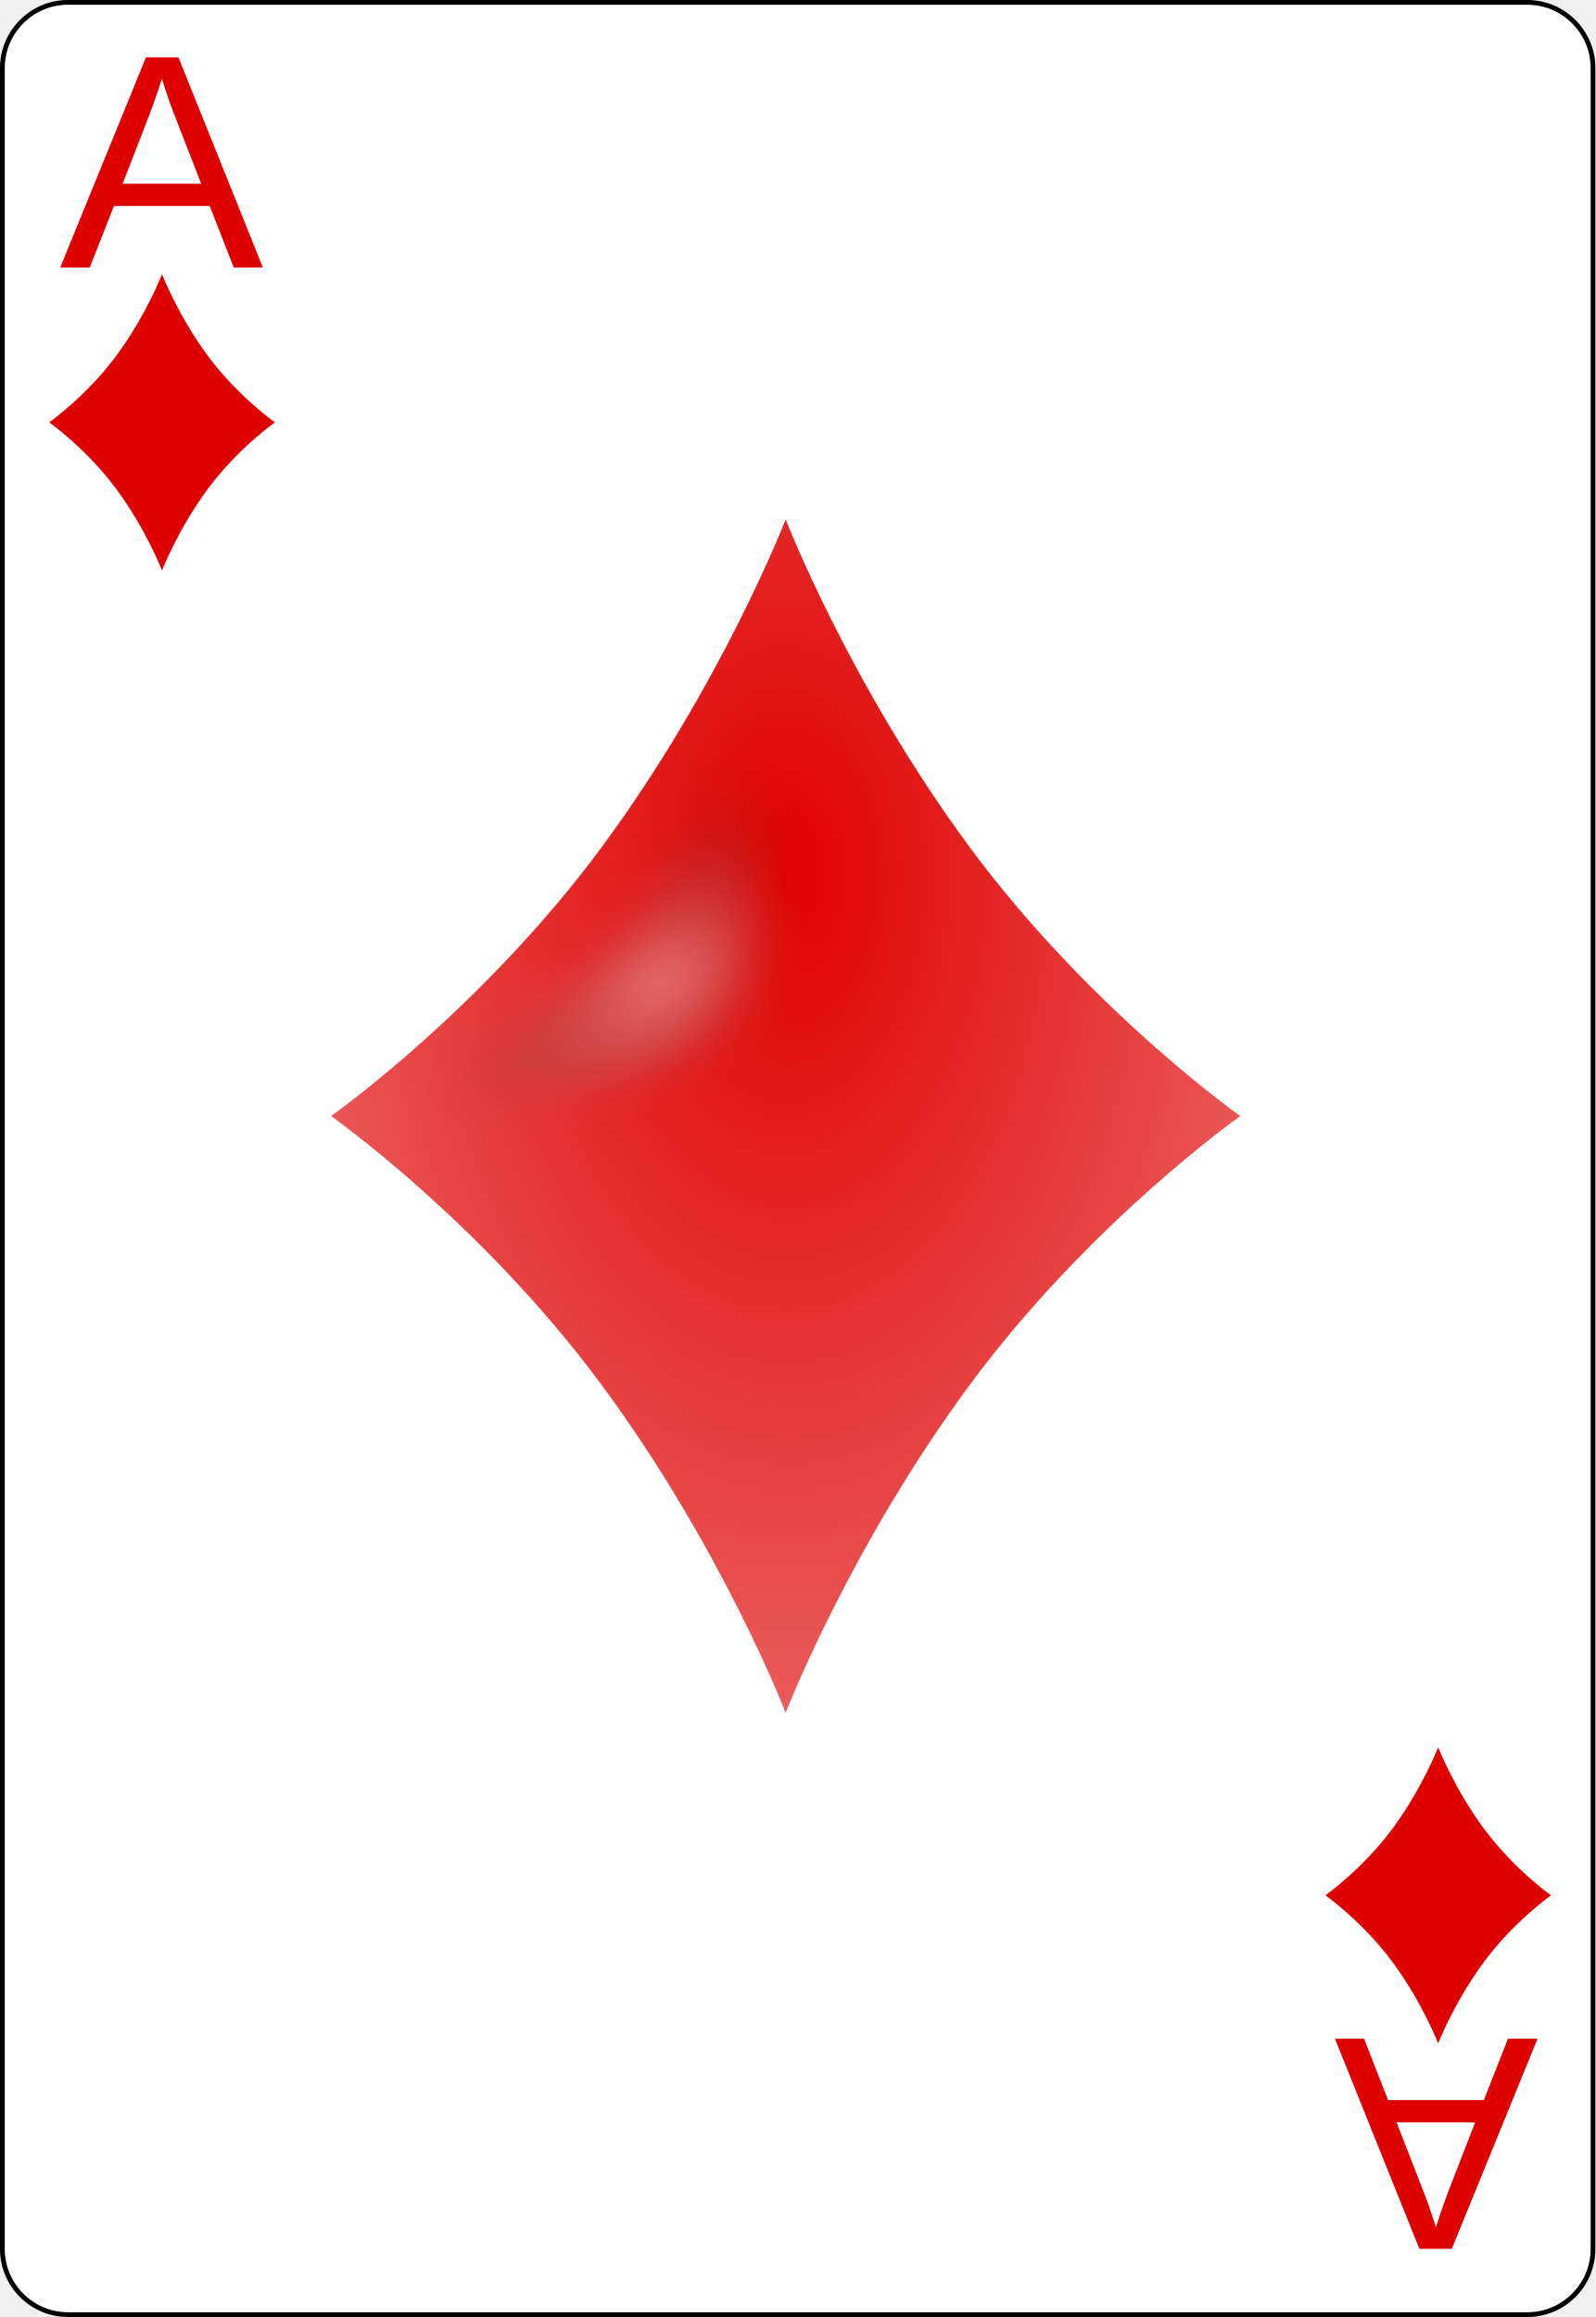
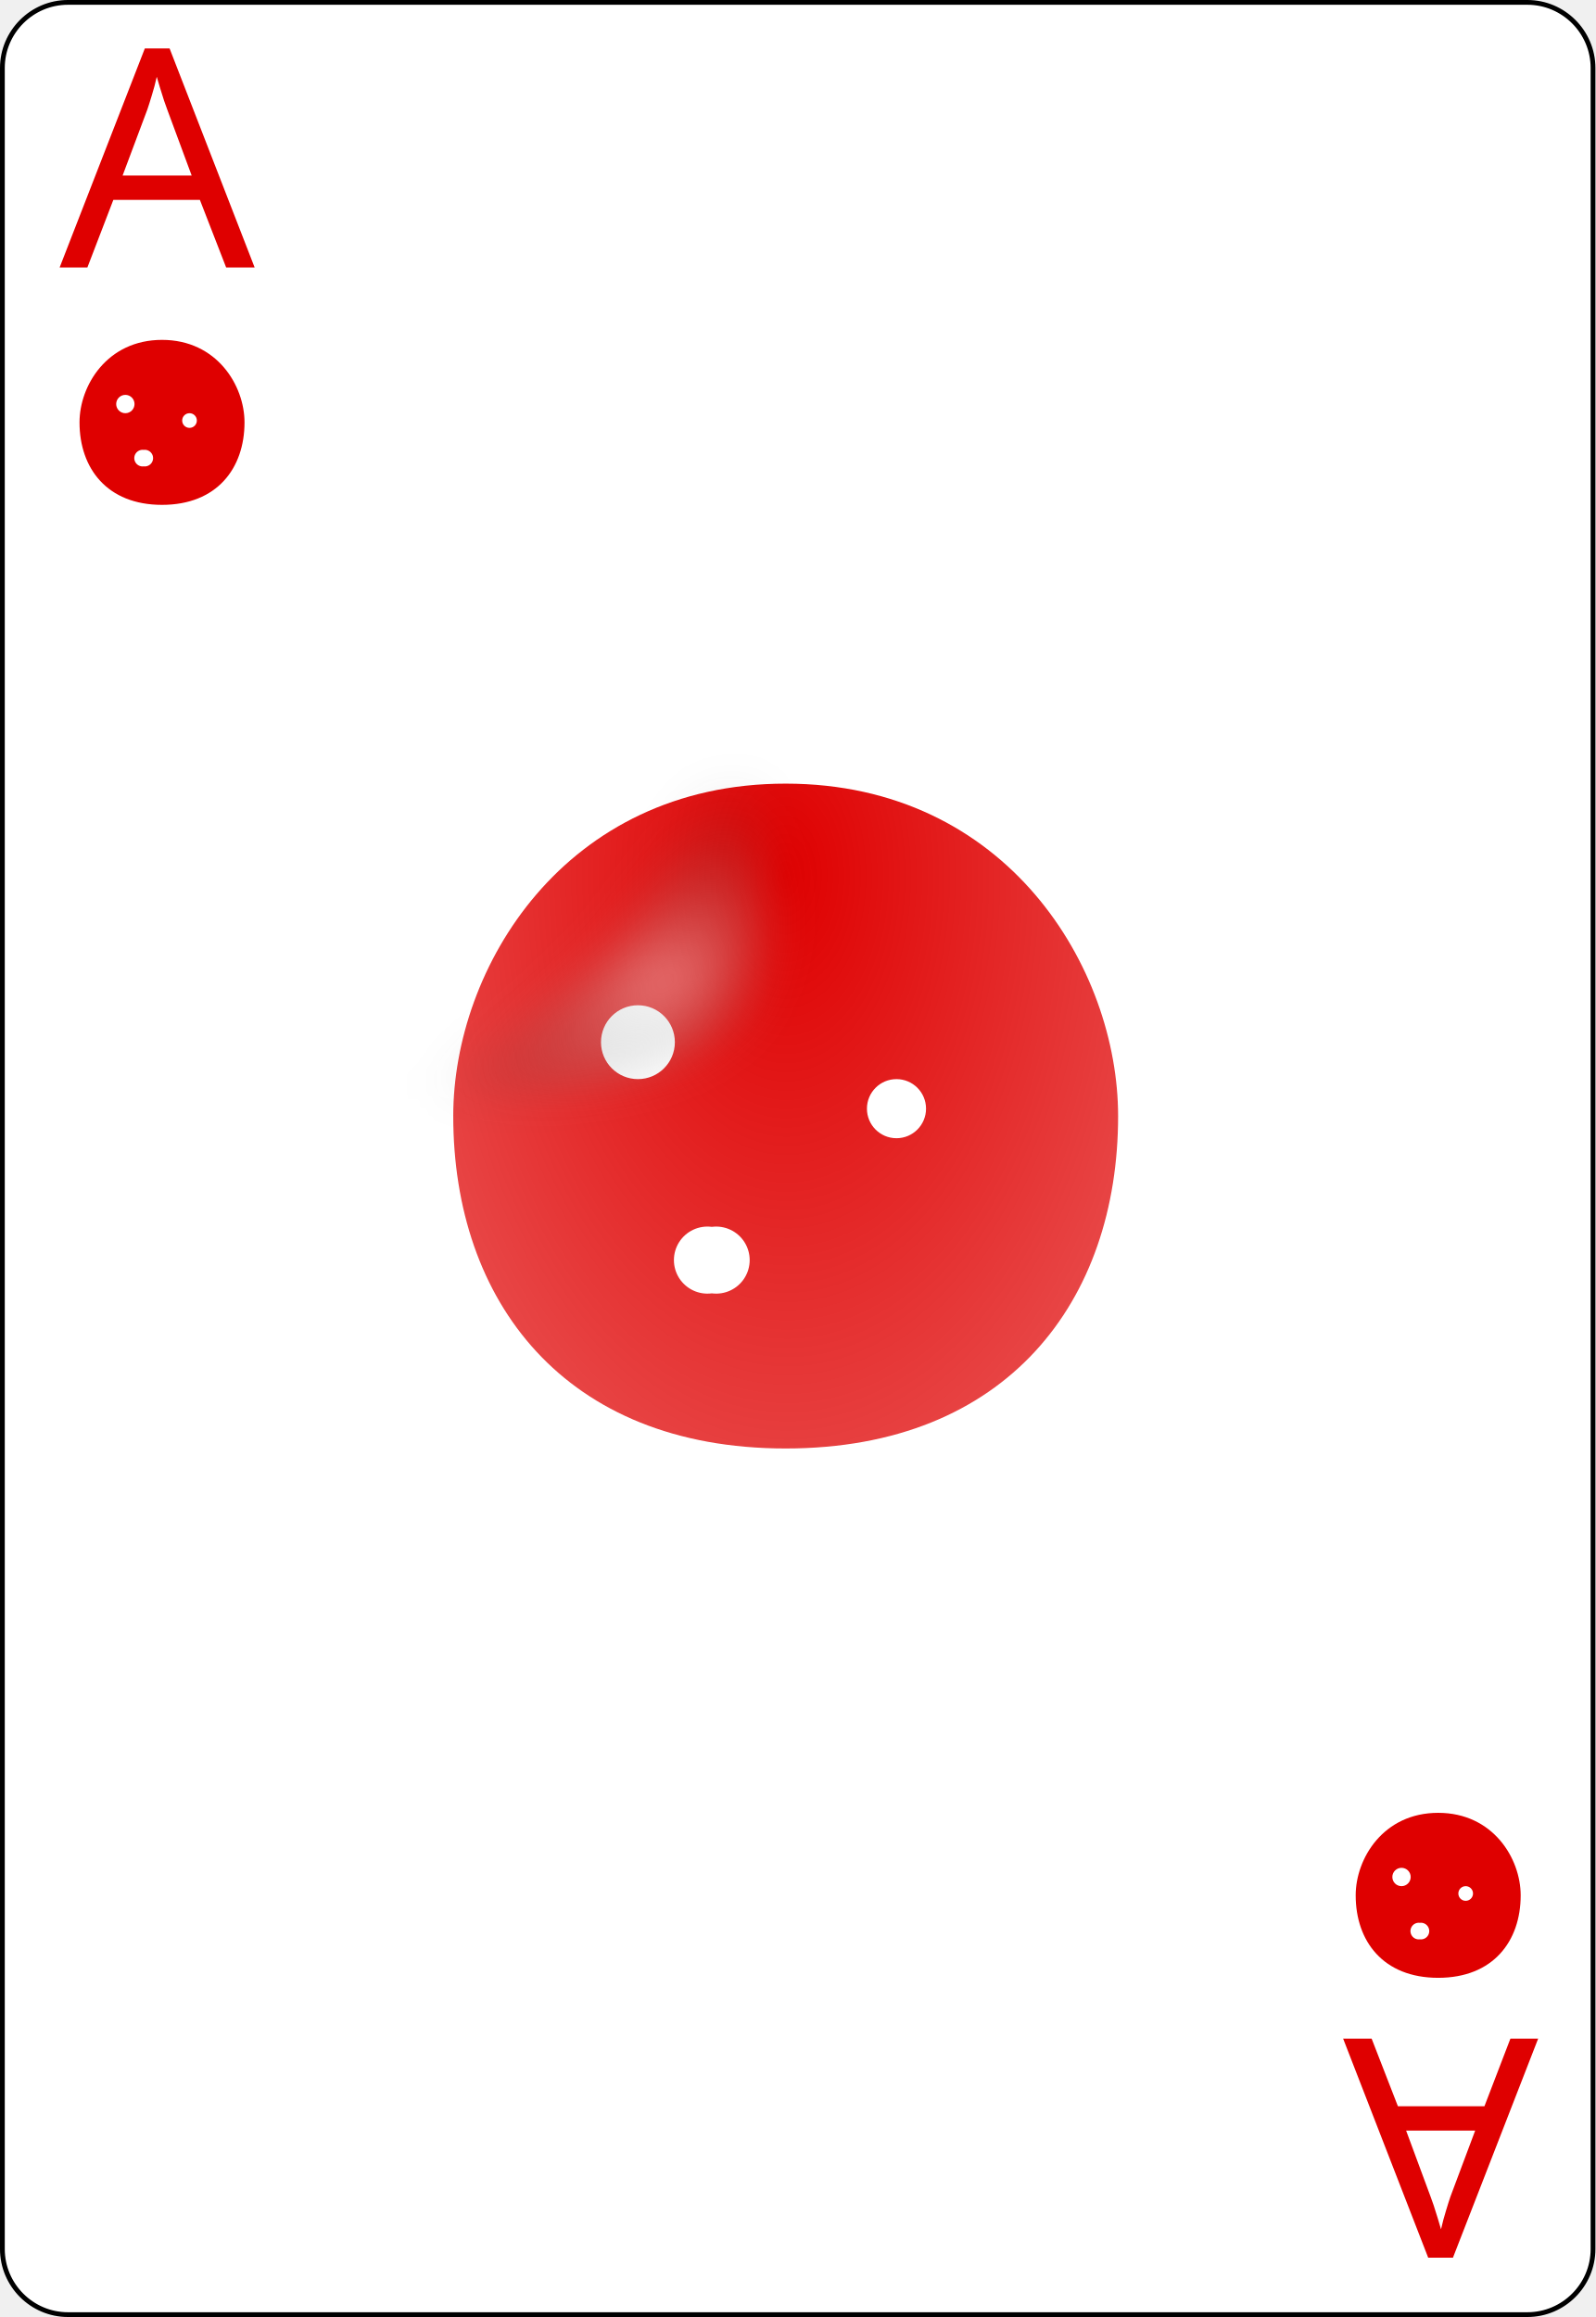
<svg xmlns="http://www.w3.org/2000/svg" xmlns:xlink="http://www.w3.org/1999/xlink" width="167.087pt" height="242.667pt" viewBox="0 0 167.087 242.667" xml:space="preserve" id="svg2" version="1.1">
  <defs id="defs41">
    <radialGradient xlink:href="#linearGradient3773" id="radialGradient3781" cx="-0.158" cy="-8.835" fx="-0.158" fy="-8.835" r="8" gradientTransform="matrix(-1.584269,-0.02349808,0.03071979,-2.477574,-0.2485638,-26.71351)" gradientUnits="userSpaceOnUse" />
    <linearGradient id="linearGradient3773">
      <stop style="stop-color:#000000;stop-opacity:1;" offset="0" id="stop3775" />
      <stop style="stop-color:#000000;stop-opacity:0.649;" offset="1" id="stop3777" />
    </linearGradient>
    <radialGradient xlink:href="#linearGradient3773" id="radialGradient3957" cx="-0.158" cy="-8.835" fx="-0.158" fy="-8.835" r="8" gradientTransform="matrix(-1.584269,-0.02349808,0.03071979,-2.477574,-0.2485638,-26.71351)" gradientUnits="userSpaceOnUse" />
    <linearGradient id="linearGradient3959">
      <stop style="stop-color:#000000;stop-opacity:1;" offset="0" id="stop3961" />
      <stop style="stop-color:#000000;stop-opacity:0.649;" offset="1" id="stop3963" />
    </linearGradient>
    <radialGradient r="81.903" fy="509.476" fx="168.025" cy="509.476" cx="168.025" gradientTransform="matrix(1.25656,-0.7774064,0.3366382,0.5361257,-221.2021,359.2426)" gradientUnits="userSpaceOnUse" id="radialGradient3975" xlink:href="#linearGradient3784-4" />
    <linearGradient id="linearGradient3784-4">
      <stop style="stop-color:#ffffff;stop-opacity:0.435;" offset="0" id="stop3786-8" />
      <stop style="stop-color:#000000;stop-opacity:0;" offset="1" id="stop3788-6" />
    </linearGradient>
    <radialGradient xlink:href="#linearGradient3784-4-5" id="radialGradient3929" gradientUnits="userSpaceOnUse" gradientTransform="matrix(1.25656,-0.7774064,0.3366382,0.5361257,-221.2021,359.2426)" cx="168.025" cy="509.476" fx="168.025" fy="509.476" r="81.903" />
    <linearGradient id="linearGradient3784-4-5">
      <stop style="stop-color:#ffffff;stop-opacity:0.489;" offset="0" id="stop3786-8-0" />
      <stop style="stop-color:#000000;stop-opacity:0;" offset="1" id="stop3788-6-3" />
    </linearGradient>
    <radialGradient xlink:href="#linearGradient3784-4-1" id="radialGradient3927" gradientUnits="userSpaceOnUse" gradientTransform="matrix(1.25656,-0.7774064,0.3366382,0.5361257,-221.2021,359.2426)" cx="168.025" cy="509.476" fx="168.025" fy="509.476" r="81.903" />
    <linearGradient id="linearGradient3784-4-1">
      <stop style="stop-color:#ffffff;stop-opacity:0.237;" offset="0" id="stop3786-8-03" />
      <stop style="stop-color:#000000;stop-opacity:0;" offset="1" id="stop3788-6-6" />
    </linearGradient>
    <linearGradient id="linearGradient3768">
      <stop style="stop-color:#df0000;stop-opacity:1;" offset="0" id="stop3770" />
      <stop style="stop-color:#df0000;stop-opacity:0.672;" offset="1" id="stop3772" />
    </linearGradient>
    <linearGradient id="linearGradient3784-4-6">
      <stop style="stop-color:#ffffff;stop-opacity:0.313;" offset="0" id="stop3786-8-8" />
      <stop style="stop-color:#000000;stop-opacity:0;" offset="1" id="stop3788-6-8" />
    </linearGradient>
    <radialGradient r="81.903" fy="492.632" fx="159.354" cy="492.632" cx="159.354" gradientTransform="matrix(1.089478,-0.715138,0.4464527,0.6562658,-244.9333,290.9185)" gradientUnits="userSpaceOnUse" id="radialGradient4013-8" xlink:href="#linearGradient3784-4-2" />
    <linearGradient id="linearGradient3784-4-2">
      <stop style="stop-color:#ffffff;stop-opacity:0.29;" offset="0" id="stop3786-8-1" />
      <stop style="stop-color:#000000;stop-opacity:0;" offset="1" id="stop3788-6-5" />
    </linearGradient>
    <linearGradient id="linearGradient2984">
      <stop style="stop-color:#df0000;stop-opacity:1;" offset="0" id="stop2986" />
      <stop style="stop-color:#df0000;stop-opacity:0.641;" offset="1" id="stop2988" />
    </linearGradient>
    <linearGradient id="linearGradient3784-4-4">
      <stop style="stop-color:#ffffff;stop-opacity:0.435;" offset="0" id="stop3786-8-8-2" />
      <stop style="stop-color:#000000;stop-opacity:0;" offset="1" id="stop3788-6-1" />
    </linearGradient>
    <filter color-interpolation-filters="sRGB" id="filter3834-6-0" x="-0.139" width="1.279" y="-0.162" height="1.325">
      <feGaussianBlur stdDeviation="9.511" id="feGaussianBlur3836-6-6" />
    </filter>
    <radialGradient r="81.903" fy="511.223" fx="171.487" cy="511.223" cx="171.487" gradientTransform="matrix(1.152989,-0.6739155,0.3948202,0.6754904,-233.6326,270.4008)" gradientUnits="userSpaceOnUse" id="radialGradient3100" xlink:href="#linearGradient3784-4-4" />
    <radialGradient xlink:href="#linearGradient2984" id="radialGradient3137" gradientUnits="userSpaceOnUse" gradientTransform="matrix(-1.122416,0.00551393,-0.00908973,-1.85031,-0.0293938,-10.2277)" cx="1.6632675e-13" cy="-3.234" fx="1.6632675e-13" fy="-3.234" r="8" />
  </defs>
  <g id="Layer_x0020_1" style="fill-rule:nonzero;clip-rule:nonzero;stroke:#000000;stroke-miterlimit:4;">
    <path style="fill:#FFFFFF;stroke-width:0.5;" d="M166.837,235.548c0,3.777-3.087,6.869-6.871,6.869H7.111c-3.775,0-6.861-3.092-6.861-6.869V7.12C0.25,3.343,3.336,0.25,7.111,0.25h152.855    c3.784,0,6.871,3.093,6.871,6.87v228.428z" id="path5" />
    <g style="stroke:none;" id="g7">
      <g id="g9">
				
			</g>
    </g>
    <g id="g15">
			
		</g>
    <g id="g19">
			
		</g>
    <g style="stroke:none;" id="g23">
      <g id="g25">
				
			</g>
    </g>
    <g style="stroke:none;" id="g31">
      <g id="g33">
				
			</g>
    </g>
  </g>
-   <text xml:space="preserve" style="font-size:32px;font-style:normal;font-weight:normal;line-height:125%;letter-spacing:0px;word-spacing:0px;fill:#df0000;fill-opacity:1;stroke:none;font-family:Bitstream Vera Sans" x="6.246" y="28.013" id="text3788">
-     <tspan id="tspan3790" x="6.246" y="28.013" style="font-style:normal;font-variant:normal;font-weight:normal;font-stretch:normal;font-family:Arial;-inkscape-font-specification:Arial;fill:#df0000;fill-opacity:1">A</tspan>
+   <text xml:space="preserve" style="font-size:32px;font-style:normal;font-weight:normal;line-height:125%;letter-spacing:0px;word-spacing:0px;fill:#df0000;fill-opacity:1;stroke:none;font-family:'Oswald', sans-serif" x="6.246" y="28.013" id="text3788">
+     <tspan id="tspan3790" x="6.246" y="28.013" style="font-style:normal;font-variant:normal;font-weight:normal;font-stretch:normal;font-family:'Oswald', sans-serif;-inkscape-font-specification:'Oswald';fill:#df0000;fill-opacity:1">A</tspan>
  </text>
-   <text xml:space="preserve" style="font-size:32px;font-style:normal;font-weight:normal;line-height:125%;letter-spacing:0px;word-spacing:0px;fill:#df0000;fill-opacity:1;stroke:none;font-family:Bitstream Vera Sans" x="-161.088" y="-213.515" id="text3788-4" transform="scale(-1,-1)">
-     <tspan id="tspan3790-3" x="-161.088" y="-213.515" style="font-style:normal;font-variant:normal;font-weight:normal;font-stretch:normal;fill:#df0000;fill-opacity:1;font-family:Arial;-inkscape-font-specification:Arial">A</tspan>
+   <text xml:space="preserve" style="font-size:32px;font-style:normal;font-weight:normal;line-height:125%;letter-spacing:0px;word-spacing:0px;fill:#df0000;fill-opacity:1;stroke:none;font-family:'Oswald', sans-serif" x="-161.088" y="-213.515" id="text3788-4" transform="scale(-1,-1)">
+     <tspan id="tspan3790-3" x="-161.088" y="-213.515" style="font-style:normal;font-variant:normal;font-weight:normal;font-stretch:normal;fill:#df0000;fill-opacity:1;font-family:'Oswald', sans-serif;-inkscape-font-specification:'Oswald'">A</tspan>
  </text>
  <g transform="matrix(0.1700144,0,0,0.1700144,19.51711,29.79434)" id="g3011">
    <g id="layer1-2" transform="matrix(35.0051,0,0,35.0051,369.1837,512.2729)">
-       <path d="M 3.243,-4.725 C 1.126,-7.589 0,-10.5 0,-10.5 c 0,0 -1.126,2.911 -3.243,5.775 C -5.361,-1.862 -8,0 -8,0 -8,0 -5.361,1.861 -3.243,4.726 -1.126,7.589 0,10.5 0,10.5 0,10.5 1.126,7.589 3.243,4.726 5.361,1.861 8,0 8,0 8,0 5.361,-1.862 3.243,-4.725 z" id="dl" style="fill:url(#radialGradient3137);fill-opacity:1" />
+       <path d="   M 0,-5.85 C -3.9,-5.85 -5.85,-2.6 -5.85,0 C -5.85,3.25 -3.9,5.85 0,5.85 C 3.9,5.85 5.85,3.25 5.85,0 C 5.85,-2.6 3.9,-5.85 0,-5.85 z   M -2.6,-1.95 A 0.65,0.65 0 1,1 -2.6,-0.65 A 0.65,0.65 0 1,1 -2.6,-1.95 z   M 1.95,-0.65 A 0.52,0.52 0 1,1 1.95,0.39 A 0.52,0.52 0 1,1 1.95,-0.65 z   M -1.3,1.95 A 0.59,0.59 0 1,1 -1.3,3.12 A 0.59,0.59 0 1,1 -1.3,1.95 z" id="dl" style="fill:url(#radialGradient3137);fill-opacity:1" />
    </g>
    <path transform="matrix(-1.465212,0.2369433,-0.2453813,-1.517391,660.3062,1148.701)" id="path3762-6" d="m 117.301,604.266 c 0,0 -8.068,-94.95 22.857,-122.857 34.761,-31.369 140,-11.429 140,-11.429 0,0 -71.54,24.838 -100,48.571 -27.21,22.692 -62.857,85.714 -62.857,85.714 z" style="fill:url(#radialGradient3100);fill-opacity:1;stroke:none;filter:url(#filter3834-6-0)" />
  </g>
  <g transform="matrix(1.476906,0,0,1.476906,16.9681,44.23616)" id="layer1-2-6">
-     <path style="fill:#df0000" id="dl-6" d="M 3.243,-4.725 C 1.126,-7.589 0,-10.5 0,-10.5 c 0,0 -1.126,2.911 -3.243,5.775 C -5.361,-1.862 -8,0 -8,0 -8,0 -5.361,1.861 -3.243,4.726 -1.126,7.589 0,10.5 0,10.5 0,10.5 1.126,7.589 3.243,4.726 5.361,1.861 8,0 8,0 8,0 5.361,-1.862 3.243,-4.725 z" />
+     <path style="fill:#df0000" id="dl-6" d="   M 0,-5.85 C -3.9,-5.85 -5.85,-2.6 -5.85,0 C -5.85,3.25 -3.9,5.85 0,5.85 C 3.9,5.85 5.85,3.25 5.85,0 C 5.85,-2.6 3.9,-5.85 0,-5.85 z   M -2.6,-1.95 A 0.65,0.65 0 1,1 -2.6,-0.65 A 0.65,0.65 0 1,1 -2.6,-1.95 z   M 1.95,-0.65 A 0.52,0.52 0 1,1 1.95,0.39 A 0.52,0.52 0 1,1 1.95,-0.65 z   M -1.3,1.95 A 0.59,0.59 0 1,1 -1.3,3.12 A 0.59,0.59 0 1,1 -1.3,1.95 z" />
  </g>
  <g transform="matrix(1.476906,0,0,1.476906,150.6209,198.5035)" id="layer1-2-6-4">
-     <path style="fill:#df0000" id="dl-6-9" d="M 3.243,-4.725 C 1.126,-7.589 0,-10.5 0,-10.5 c 0,0 -1.126,2.911 -3.243,5.775 C -5.361,-1.862 -8,0 -8,0 -8,0 -5.361,1.861 -3.243,4.726 -1.126,7.589 0,10.5 0,10.5 0,10.5 1.126,7.589 3.243,4.726 5.361,1.861 8,0 8,0 8,0 5.361,-1.862 3.243,-4.725 z" />
+     <path style="fill:#df0000" id="dl-6-9" d="   M 0,-5.85 C -3.9,-5.85 -5.85,-2.6 -5.85,0 C -5.85,3.25 -3.9,5.85 0,5.85 C 3.9,5.85 5.85,3.25 5.85,0 C 5.85,-2.6 3.9,-5.85 0,-5.85 z   M -2.6,-1.95 A 0.65,0.65 0 1,1 -2.6,-0.65 A 0.65,0.65 0 1,1 -2.6,-1.95 z   M 1.95,-0.65 A 0.52,0.52 0 1,1 1.95,0.39 A 0.52,0.52 0 1,1 1.95,-0.65 z   M -1.3,1.95 A 0.59,0.59 0 1,1 -1.3,3.12 A 0.59,0.59 0 1,1 -1.3,1.95 z" />
  </g>
</svg>
